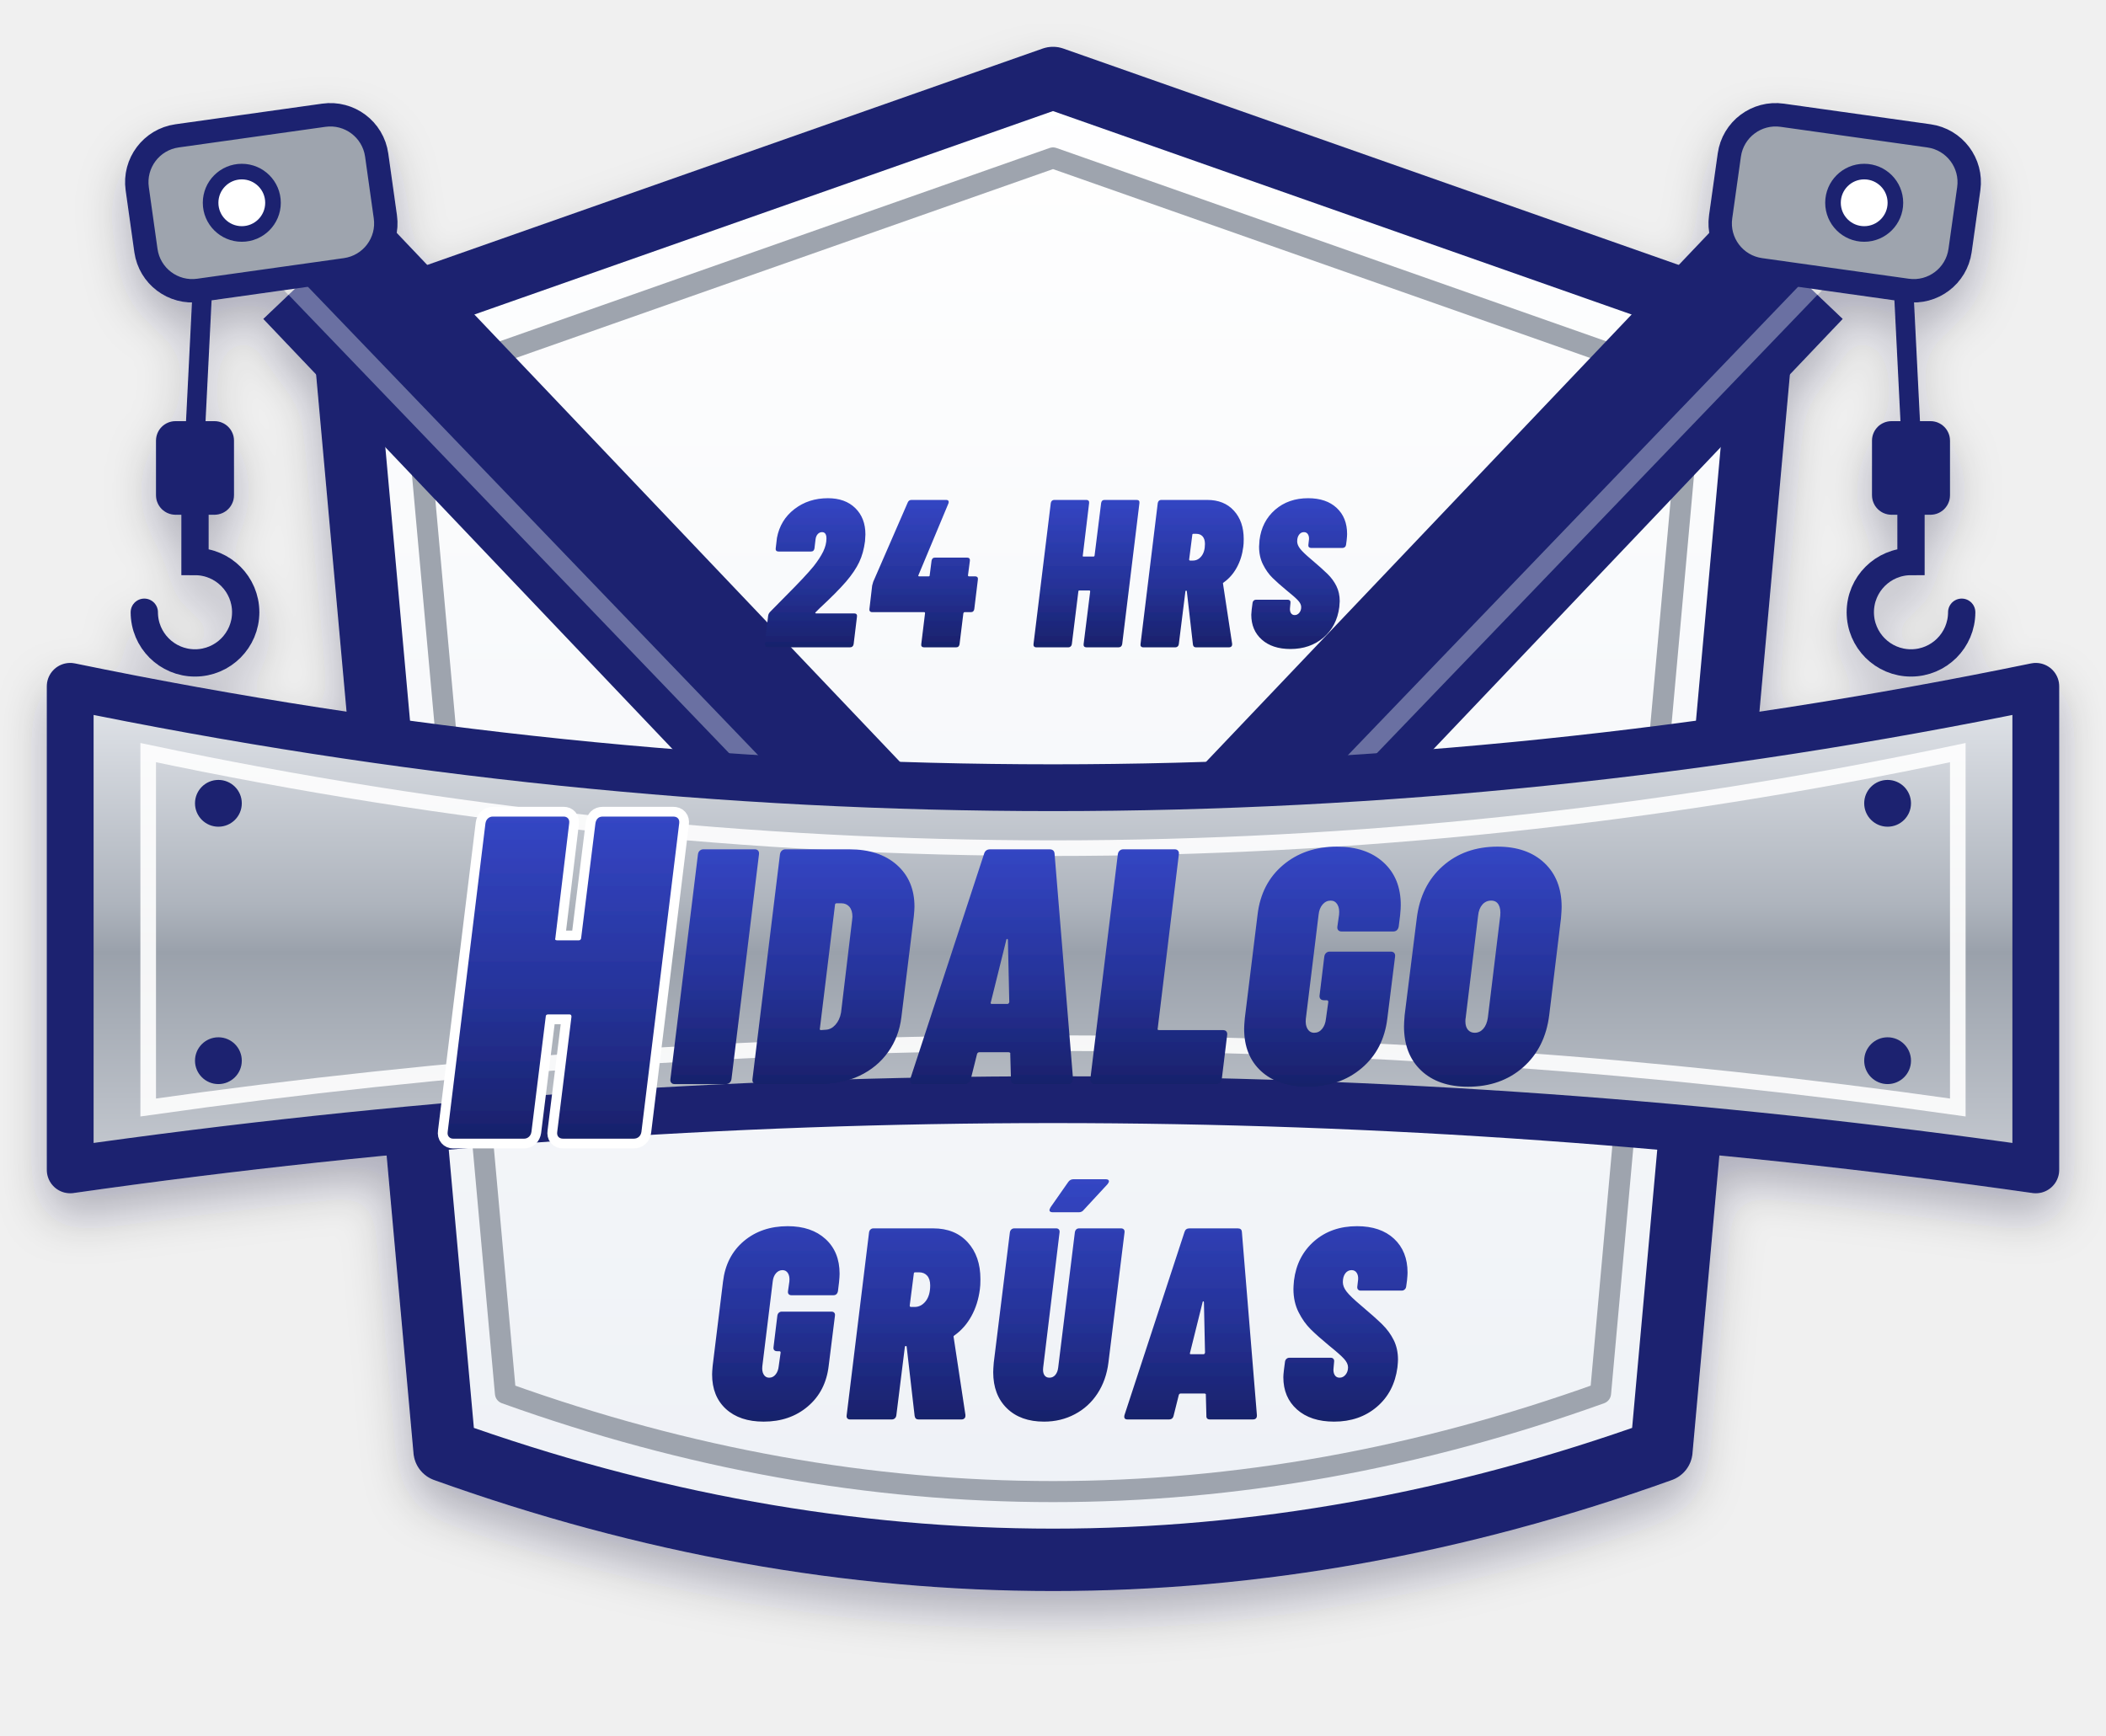
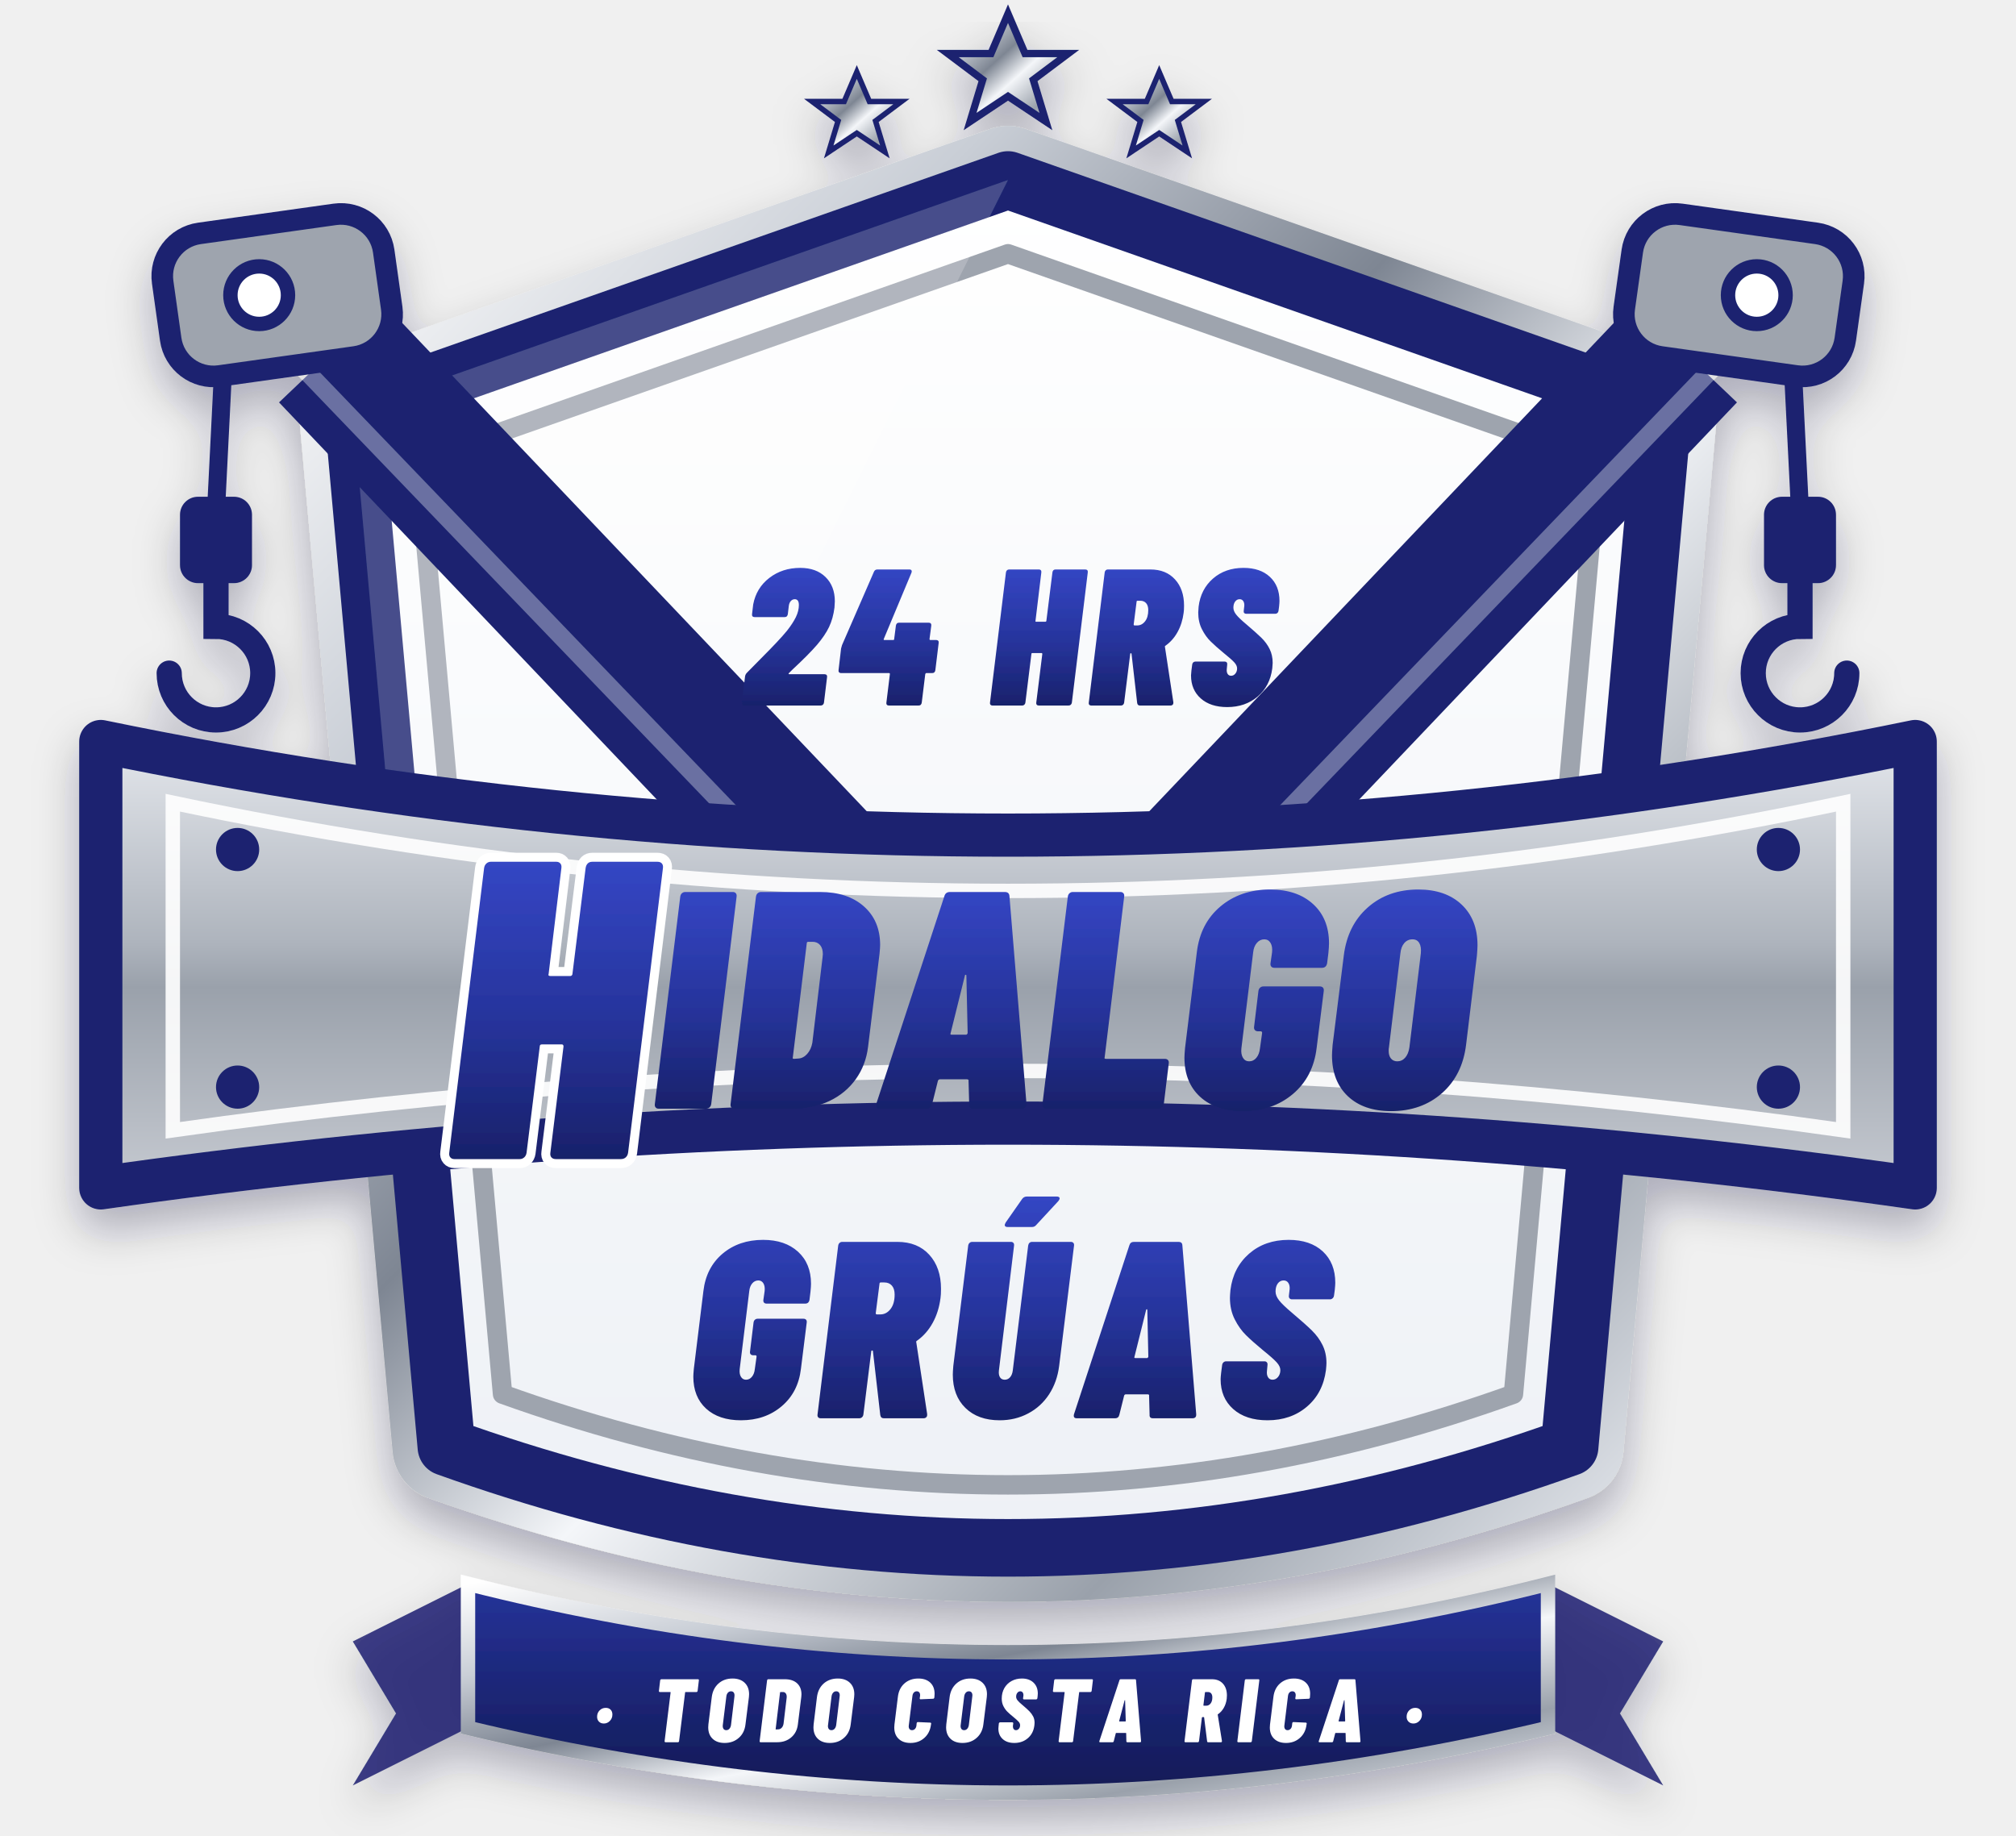
- <svg xmlns="http://www.w3.org/2000/svg" viewBox="30 20 540 445">
+ <svg xmlns="http://www.w3.org/2000/svg" viewBox="20 -10 560 510">
  <defs>
    <linearGradient id="gAzul" x1="0" y1="0" x2="0" y2="1">
      <stop offset="0" stop-color="#3446C4" />
      <stop offset=".55" stop-color="#26339A" />
      <stop offset="1" stop-color="#18216A" />
    </linearGradient>
    <linearGradient id="gPlata" x1="0" y1="0" x2="0" y2="1">
      <stop offset="0" stop-color="#E4E7EC" />
      <stop offset=".45" stop-color="#AEB4BD" />
      <stop offset=".55" stop-color="#9AA1AB" />
      <stop offset="1" stop-color="#C6CAD1" />
    </linearGradient>
    <linearGradient id="gBlanco" x1="0" y1="0" x2="0" y2="1">
      <stop offset="0" stop-color="#FFFFFF" />
      <stop offset="1" stop-color="#EEF1F6" />
    </linearGradient>
+     <linearGradient id="gCromo" x1="0" y1="0" x2="1" y2="1">
+       <stop offset="0" stop-color="#FFFFFF" />
+       <stop offset=".22" stop-color="#C9CED6" />
+       <stop offset=".42" stop-color="#7E8693" />
+       <stop offset=".58" stop-color="#F4F6F9" />
+       <stop offset=".8" stop-color="#9AA1AB" />
+       <stop offset="1" stop-color="#E9ECF1" />
+     </linearGradient>
+     <linearGradient id="gBrillo" x1="0" y1="0" x2="1" y2="0">
+       <stop offset="0" stop-color="#fff" stop-opacity="0" />
+       <stop offset=".5" stop-color="#fff" stop-opacity=".75" />
+       <stop offset="1" stop-color="#fff" stop-opacity="0" />
+     </linearGradient>
+     <linearGradient id="gCinta" x1="0" y1="0" x2="0" y2="1">
+       <stop offset="0" stop-color="#26339A" />
+       <stop offset="1" stop-color="#121A55" />
+     </linearGradient>
+     <clipPath id="cEscudo">
+       <path d="M300 40 L482 104 L456 392 Q300 448 144 392 L118 104 Z" />
+     </clipPath>
+     <clipPath id="cPlaca">
+       <path d="M48 196 Q300 248 552 196 L552 320 Q300 284 48 320 Z" />
+     </clipPath>
    <filter id="sombra" x="-10%" y="-10%" width="120%" height="130%">
      <feDropShadow dx="0" dy="6" stdDeviation="6" flood-color="#0B1030" flood-opacity=".28" />
    </filter>
  </defs>
  <g filter="url(#sombra)">
+     <path d="M300 40 L482 104 L456 392 Q300 448 144 392 L118 104 Z" fill="none" stroke="url(#gCromo)" stroke-width="30" stroke-linejoin="round" />
    <path d="M300 40 L482 104 L456 392 Q300 448 144 392 L118 104 Z" fill="url(#gBlanco)" stroke="#1B2470" stroke-width="16" stroke-linejoin="round" />
    <path d="M300 40 L482 104 L456 392 Q300 448 144 392 L118 104 Z" fill="none" stroke="#9EA4AE" stroke-width="6" stroke-linejoin="round" transform="translate(300 245) scale(.9) translate(-300 -245)" />
+     <g clip-path="url(#cEscudo)" opacity=".55">
+       <path d="M118 40 L300 40 L170 300 L118 300 Z" fill="#FFFFFF" opacity=".35" />
+     </g>
    <g>
      <path d="M268 252 L112 88" stroke="#1B2470" stroke-width="40" stroke-linecap="butt" />
      <path d="M252 246 L104 92" stroke="#FFFFFF" stroke-width="5" stroke-opacity=".35" />
      <rect x="66" y="52" width="62" height="40" rx="12" fill="#9EA4AE" stroke="#1B2470" stroke-width="6" transform="rotate(-8 97 72)" />
      <circle cx="92" cy="72" r="8" fill="#FFFFFF" stroke="#1B2470" stroke-width="4" />
      <path d="M82 92 L80 132" stroke="#1B2470" stroke-width="5" />
      <rect x="70" y="128" width="20" height="24" rx="5" fill="#1B2470" />
      <path d="M80 152 v12 a13 13 0 1 1 -13 13" fill="none" stroke="#1B2470" stroke-width="7" stroke-linecap="round" />
    </g>
    <g transform="translate(600 0) scale(-1 1)">
      <path d="M268 252 L112 88" stroke="#1B2470" stroke-width="40" stroke-linecap="butt" />
      <path d="M252 246 L104 92" stroke="#FFFFFF" stroke-width="5" stroke-opacity=".35" />
      <rect x="66" y="52" width="62" height="40" rx="12" fill="#9EA4AE" stroke="#1B2470" stroke-width="6" transform="rotate(-8 97 72)" />
      <circle cx="92" cy="72" r="8" fill="#FFFFFF" stroke="#1B2470" stroke-width="4" />
      <path d="M82 92 L80 132" stroke="#1B2470" stroke-width="5" />
      <rect x="70" y="128" width="20" height="24" rx="5" fill="#1B2470" />
      <path d="M80 152 v12 a13 13 0 1 1 -13 13" fill="none" stroke="#1B2470" stroke-width="7" stroke-linecap="round" />
    </g>
    <path d="M48 196 Q300 248 552 196 L552 320 Q300 284 48 320 Z" fill="url(#gPlata)" stroke="#1B2470" stroke-width="12" stroke-linejoin="round" />
    <path d="M68 213 Q300 262 532 213 L532 304 Q300 271 68 304 Z" fill="none" stroke="#FFFFFF" stroke-width="4" stroke-opacity=".9" />
+     <g clip-path="url(#cPlaca)">
+       <rect x="-80" y="180" width="90" height="160" fill="url(#gBrillo)" transform="skewX(-25)">
+         <animate attributeName="x" values="-120;700;700" dur="4s" repeatCount="indefinite" />
+       </rect>
+     </g>
    <g fill="#1B2470">
      <circle cx="86" cy="226" r="6" />
      <circle cx="514" cy="226" r="6" />
      <circle cx="86" cy="292" r="6" />
      <circle cx="514" cy="292" r="6" />
    </g>
    <path d="M239.27 177.30H249.04Q249.42 177.30 249.61 177.52Q249.80 177.73 249.74 178.11L248.88 185.19Q248.83 185.56 248.58 185.78Q248.34 186.0 247.96 186.0H226.79Q226.42 186.0 226.23 185.78Q226.04 185.56 226.09 185.19L226.96 177.9Q227.06 177.30 227.5 176.87L231.49 172.82Q236.51 167.80 238.62 165.21Q240.24 163.15 241.08 161.43Q241.91 159.70 241.91 158.08Q241.91 157.27 241.62 156.86Q241.32 156.46 240.78 156.46Q240.13 156.46 239.67 156.97Q239.21 157.48 239.11 158.35L238.84 160.62Q238.78 160.99 238.57 161.21Q238.35 161.43 237.97 161.43H229.60Q229.22 161.43 229.03 161.21Q228.85 160.99 228.90 160.62L229.22 157.92Q230.09 153.32 233.71 150.54Q237.32 147.76 242.29 147.76Q246.72 147.76 249.31 150.30Q251.90 152.84 251.90 157.05Q251.90 157.59 251.8 158.78Q251.42 161.80 250.31 164.15Q249.20 166.50 246.94 169.15Q244.61 171.85 240.13 176.01L239.16 176.98Q239.00 177.09 239.05 177.19Q239.11 177.30 239.27 177.30ZM280.74 168.61 279.82 176.17Q279.77 176.55 279.55 176.76Q279.34 176.98 278.96 176.98H277.34Q277.12 176.98 277.02 177.25L276.04 185.19Q275.99 185.56 275.77 185.78Q275.56 186.0 275.18 186.0H266.92Q266.54 186.0 266.35 185.78Q266.16 185.56 266.22 185.19L267.19 177.25Q267.19 176.98 266.97 176.98H253.58Q253.26 176.98 253.07 176.76Q252.88 176.55 252.93 176.17L253.63 170.17Q253.69 169.85 253.90 169.20L262.76 148.84Q263.03 148.2 263.73 148.2H272.59Q273.02 148.2 273.18 148.44Q273.34 148.68 273.18 149.11L265.51 167.47Q265.35 167.80 265.68 167.80H268.11Q268.38 167.80 268.38 167.53L268.86 163.80Q268.92 163.42 269.13 163.21Q269.35 162.99 269.73 162.99H277.99Q278.37 162.99 278.55 163.21Q278.74 163.42 278.69 163.80L278.20 167.53Q278.20 167.80 278.47 167.80H280.09Q280.42 167.80 280.61 168.01Q280.8 168.23 280.74 168.61ZM313.20 148.2H321.46Q321.84 148.2 322.03 148.41Q322.22 148.63 322.16 149.01L317.74 185.19Q317.68 185.56 317.44 185.78Q317.2 186.0 316.82 186.0H308.56Q308.18 186.0 307.99 185.78Q307.80 185.56 307.85 185.19L309.53 171.69Q309.53 171.42 309.31 171.42H306.77Q306.50 171.42 306.50 171.69L304.83 185.19Q304.78 185.56 304.53 185.78Q304.29 186.0 303.97 186.0H295.65Q295.33 186.0 295.14 185.78Q294.95 185.56 295.00 185.19L299.43 149.01Q299.48 148.63 299.73 148.41Q299.97 148.2 300.29 148.2H308.61Q308.93 148.2 309.12 148.41Q309.31 148.63 309.26 149.01L307.64 162.45Q307.53 162.72 307.85 162.72H310.39Q310.50 162.72 310.58 162.64Q310.66 162.56 310.66 162.45L312.34 149.01Q312.39 148.63 312.61 148.41Q312.82 148.2 313.20 148.2ZM335.88 185.29 334.32 171.69Q334.32 171.47 334.15 171.47Q333.94 171.47 333.94 171.74L332.26 185.19Q332.21 185.56 331.97 185.78Q331.72 186.0 331.40 186.0H323.08Q322.76 186.0 322.57 185.78Q322.38 185.56 322.44 185.19L326.86 149.01Q326.92 148.63 327.16 148.41Q327.40 148.2 327.73 148.2H339.55Q343.87 148.2 346.38 150.95Q348.90 153.70 348.90 158.24Q348.90 159.54 348.79 160.24Q348.41 163.21 347.11 165.56Q345.82 167.91 343.77 169.36Q343.50 169.53 343.60 169.74L345.93 185.08V185.29Q345.93 185.62 345.71 185.81Q345.49 186.0 345.17 186.0H336.64Q335.99 186.0 335.88 185.29ZM335.99 156.89Q335.72 156.89 335.72 157.16L334.91 163.48Q334.91 163.75 335.18 163.75H335.88Q337.18 163.75 338.07 162.61Q338.96 161.48 338.96 159.48Q338.96 158.24 338.37 157.56Q337.77 156.89 336.75 156.89ZM350.84 177.63Q350.84 177.25 350.95 176.28L351.17 174.60Q351.22 174.22 351.46 174.01Q351.71 173.79 352.03 173.79H360.24Q360.56 173.79 360.75 174.01Q360.94 174.22 360.89 174.60L360.78 175.79Q360.67 176.65 360.99 177.19Q361.32 177.73 361.97 177.73Q362.67 177.73 363.15 177.14Q363.64 176.55 363.64 175.68Q363.64 174.87 362.86 174.01Q362.07 173.14 359.86 171.36Q357.70 169.58 356.3 168.20Q354.89 166.83 353.87 164.80Q352.84 162.78 352.84 160.18Q352.84 159.70 352.95 158.51Q353.54 153.70 356.94 150.73Q360.35 147.76 365.42 147.76Q370.07 147.76 372.74 150.25Q375.41 152.73 375.41 156.94Q375.41 157.43 375.30 158.51L375.14 159.70Q375.09 160.08 374.84 160.29Q374.60 160.51 374.28 160.51H366.12Q365.80 160.51 365.61 160.29Q365.42 160.08 365.48 159.70L365.64 158.29Q365.69 157.48 365.34 156.97Q364.99 156.46 364.34 156.46Q363.59 156.46 363.10 157.11Q362.61 157.75 362.61 158.83Q362.61 159.75 363.37 160.72Q364.13 161.7 366.18 163.42Q368.93 165.75 370.39 167.18Q371.85 168.61 372.68 170.31Q373.52 172.01 373.52 174.17Q373.52 174.60 373.41 175.68Q372.77 180.6 369.34 183.51Q365.91 186.43 360.89 186.43Q356.24 186.43 353.54 184.02Q350.84 181.62 350.84 177.63Z" fill="url(#gAzul)" />
    <path d="M184.56 229.4H202.61Q203.44 229.4 203.85 229.87Q204.26 230.34 204.15 231.17L194.47 310.23Q194.35 311.05 193.82 311.52Q193.29 312.0 192.46 312.0H174.41Q173.58 312.0 173.17 311.52Q172.76 311.05 172.88 310.23L176.53 280.73Q176.53 280.14 176.06 280.14H170.52Q169.93 280.14 169.93 280.73L166.27 310.23Q166.15 311.05 165.62 311.52Q165.09 312.0 164.38 312.0H146.21Q145.50 312.0 145.09 311.52Q144.67 311.05 144.79 310.23L154.47 231.17Q154.59 230.34 155.12 229.87Q155.65 229.4 156.36 229.4H174.53Q175.24 229.4 175.65 229.87Q176.06 230.34 175.94 231.17L172.40 260.55Q172.17 261.14 172.88 261.14H178.42Q178.66 261.14 178.84 260.96Q179.01 260.78 179.01 260.55L182.67 231.17Q182.79 230.34 183.26 229.87Q183.73 229.4 184.56 229.4Z" fill="url(#gAzul)" stroke="#FFFFFF" stroke-width="5" paint-order="stroke" />
    <path d="M201.90 296.71 208.96 239.09Q209.04 238.48 209.43 238.14Q209.82 237.8 210.33 237.8H223.58Q224.09 237.8 224.39 238.14Q224.69 238.48 224.61 239.09L217.56 296.71Q217.47 297.31 217.08 297.65Q216.70 298.0 216.18 298.0H202.94Q202.42 298.0 202.12 297.65Q201.82 297.31 201.90 296.71ZM222.94 296.71 229.99 239.09Q230.08 238.48 230.47 238.14Q230.85 237.8 231.37 237.8H247.80Q255.45 237.8 259.96 241.79Q264.48 245.79 264.48 252.50Q264.48 253.28 264.31 255.0L261.13 280.8Q260.52 285.87 257.73 289.78Q254.93 293.7 250.42 295.85Q245.90 298.0 240.40 298.0H223.97Q223.46 298.0 223.16 297.65Q222.86 297.31 222.94 296.71ZM240.57 284.15 241.78 284.06Q243.15 283.98 244.23 282.77Q245.30 281.57 245.65 279.68L248.48 256.03L248.57 255.08Q248.57 253.45 247.80 252.54Q247.02 251.64 245.73 251.64H244.53Q244.10 251.64 244.10 252.07L240.23 283.72Q240.06 284.15 240.57 284.15ZM289.22 296.79 289.04 290.26Q289.13 290.08 288.96 289.95Q288.79 289.83 288.61 289.83H281.13Q280.70 289.83 280.53 290.26L278.90 296.79Q278.64 298.0 277.43 298.0H264.36Q263.07 298.0 263.42 296.62L282.34 238.91Q282.68 237.8 283.88 237.8H299.11Q300.31 237.8 300.40 238.91L305.13 296.62V296.79Q305.13 298.0 303.84 298.0H290.33Q289.13 298.0 289.22 296.79ZM284.31 277.44H288.36Q288.61 277.44 288.79 277.01L288.44 261.10Q288.44 260.76 288.23 260.80Q288.01 260.84 288.01 261.10L284.06 277.01Q283.88 277.44 284.31 277.44ZM309.57 296.71 316.62 239.09Q316.70 238.48 317.09 238.14Q317.48 237.8 317.99 237.8H331.24Q331.75 237.8 332.05 238.14Q332.36 238.48 332.27 239.09L326.85 283.72Q326.68 284.15 327.20 284.15H343.54Q344.14 284.15 344.44 284.49Q344.74 284.84 344.65 285.44L343.28 296.71Q343.02 298.0 341.82 298.0H310.60Q310.08 298.0 309.78 297.65Q309.48 297.31 309.57 296.71ZM349.01 283.81Q349.01 283.03 349.18 281.14L352.45 254.57Q353.39 246.57 358.98 241.84Q364.57 237.11 372.83 237.11Q380.31 237.11 384.74 241.15Q389.17 245.19 389.17 252.07Q389.17 253.02 389.00 254.74L388.65 257.58Q388.40 258.87 387.19 258.87H374.03Q373.43 258.87 373.13 258.52Q372.83 258.18 372.92 257.58L373.35 254.57Q373.52 252.93 372.92 251.94Q372.31 250.95 371.20 250.95Q369.99 250.95 369.13 251.94Q368.27 252.93 368.10 254.57L364.83 281.23Q364.66 282.86 365.26 283.85Q365.86 284.84 366.98 284.84Q368.19 284.84 369.00 283.85Q369.82 282.86 369.99 281.23L370.59 276.93Q370.59 276.5 370.16 276.5H369.48Q368.87 276.5 368.57 276.15Q368.27 275.81 368.36 275.21L369.56 265.32Q369.65 264.71 370.03 264.37Q370.42 264.03 370.94 264.03H386.59Q387.19 264.03 387.49 264.37Q387.79 264.71 387.71 265.32L385.73 281.14Q384.78 289.14 379.15 293.91Q373.52 298.68 365.26 298.68Q357.69 298.68 353.35 294.68Q349.01 290.69 349.01 283.81ZM390.00 283.20Q390.00 282.34 390.17 280.28L393.27 255.51Q394.30 247.08 399.93 242.1Q405.56 237.11 413.99 237.11Q421.56 237.11 425.99 241.28Q430.42 245.45 430.42 252.59Q430.42 253.45 430.25 255.51L427.24 280.28Q426.20 288.71 420.53 293.7Q414.85 298.68 406.42 298.68Q398.77 298.68 394.38 294.51Q390.00 290.34 390.00 283.20ZM411.50 280.97 414.68 254.82Q414.85 253.02 414.25 251.99Q413.65 250.95 412.36 250.95Q410.98 250.95 410.08 251.99Q409.18 253.02 409.00 254.82L405.82 280.97Q405.74 281.31 405.74 281.91Q405.74 283.29 406.38 284.06Q407.03 284.84 408.14 284.84Q409.43 284.84 410.34 283.81Q411.24 282.77 411.50 280.97Z" fill="url(#gAzul)" />
    <path d="M212.59 372.45Q212.59 371.82 212.73 370.28L215.39 348.65Q216.16 342.14 220.71 338.28Q225.26 334.44 231.98 334.44Q238.07 334.44 241.67 337.73Q245.28 341.02 245.28 346.62Q245.28 347.39 245.14 348.79L244.86 351.1Q244.65 352.15 243.67 352.15H232.96Q232.47 352.15 232.22 351.87Q231.98 351.59 232.05 351.1L232.4 348.65Q232.54 347.32 232.05 346.51Q231.56 345.71 230.65 345.71Q229.67 345.71 228.97 346.51Q228.27 347.32 228.13 348.65L225.47 370.35Q225.33 371.68 225.82 372.48Q226.31 373.29 227.22 373.29Q228.20 373.29 228.86 372.48Q229.53 371.68 229.67 370.35L230.16 366.85Q230.16 366.5 229.81 366.5H229.25Q228.76 366.5 228.51 366.22Q228.27 365.94 228.34 365.45L229.32 357.4Q229.39 356.90 229.70 356.63Q230.02 356.35 230.44 356.35H243.18Q243.67 356.35 243.91 356.63Q244.16 356.90 244.09 357.4L242.48 370.28Q241.71 376.79 237.12 380.67Q232.54 384.56 225.82 384.56Q219.66 384.56 216.12 381.30Q212.59 378.05 212.59 372.45ZM264.52 383.09 262.49 365.45Q262.49 365.17 262.28 365.17Q262.00 365.17 262.00 365.52L259.83 382.95Q259.76 383.44 259.44 383.72Q259.13 384.0 258.71 384.0H247.93Q247.51 384.0 247.26 383.72Q247.02 383.44 247.09 382.95L252.83 336.05Q252.90 335.56 253.21 335.28Q253.53 335.0 253.95 335.0H269.28Q274.88 335.0 278.13 338.57Q281.39 342.14 281.39 348.02Q281.39 349.7 281.25 350.61Q280.76 354.46 279.08 357.50Q277.40 360.55 274.74 362.44Q274.39 362.65 274.53 362.93L277.54 382.81V383.09Q277.54 383.51 277.26 383.75Q276.98 384.0 276.56 384.0H265.50Q264.66 384.0 264.52 383.09ZM264.66 346.27Q264.31 346.27 264.31 346.62L263.26 354.81Q263.26 355.15 263.61 355.15H264.52Q266.20 355.15 267.35 353.68Q268.51 352.21 268.51 349.63Q268.51 348.02 267.74 347.14Q266.97 346.27 265.64 346.27ZM284.67 371.89Q284.67 371.12 284.81 369.44L288.94 336.05Q289.01 335.56 289.32 335.28Q289.64 335.0 290.06 335.0H300.84Q301.26 335.0 301.50 335.28Q301.75 335.56 301.68 336.05L297.48 370.7Q297.34 371.89 297.76 372.59Q298.18 373.29 299.09 373.29Q300.00 373.29 300.59 372.59Q301.19 371.89 301.33 370.7L305.6 336.05Q305.67 335.56 305.95 335.28Q306.23 335.0 306.72 335.0H317.43Q317.92 335.0 318.16 335.28Q318.41 335.56 318.34 336.05L314.21 369.44Q313.65 373.92 311.41 377.35Q309.17 380.78 305.6 382.66Q302.03 384.56 297.69 384.56Q291.67 384.56 288.17 381.13Q284.67 377.7 284.67 371.89ZM299.09 330.30Q299.09 330.16 299.37 329.60L303.92 323.09Q304.41 322.4 305.25 322.4H313.51Q314.35 322.4 314.35 322.96Q314.35 323.16 314.00 323.65L307.91 330.23Q307.42 330.87 306.65 330.87H299.93Q299.09 330.87 299.09 330.30ZM339.33 383.02 339.19 377.7Q339.26 377.56 339.12 377.45Q338.98 377.35 338.84 377.35H332.75Q332.40 377.35 332.26 377.7L330.93 383.02Q330.72 384.0 329.74 384.0H319.1Q318.05 384.0 318.33 382.88L333.73 335.90Q334.01 335.0 334.99 335.0H347.38Q348.36 335.0 348.43 335.90L352.28 382.88V383.02Q352.28 384.0 351.23 384.0H340.24Q339.26 384.0 339.33 383.02ZM335.34 367.27H338.63Q338.84 367.27 338.98 366.92L338.70 353.97Q338.70 353.69 338.52 353.72Q338.35 353.76 338.35 353.97L335.13 366.92Q334.99 367.27 335.34 367.27ZM359.06 373.15Q359.06 372.66 359.20 371.4L359.48 369.23Q359.55 368.74 359.86 368.46Q360.18 368.18 360.6 368.18H371.24Q371.66 368.18 371.90 368.46Q372.15 368.74 372.08 369.23L371.94 370.77Q371.80 371.89 372.22 372.59Q372.64 373.29 373.48 373.29Q374.39 373.29 375.02 372.52Q375.65 371.75 375.65 370.63Q375.65 369.58 374.63 368.46Q373.62 367.34 370.75 365.03Q367.95 362.72 366.13 360.93Q364.31 359.15 362.98 356.52Q361.65 353.9 361.65 350.54Q361.65 349.90 361.79 348.37Q362.56 342.14 366.97 338.28Q371.38 334.44 377.96 334.44Q383.98 334.44 387.44 337.65Q390.91 340.88 390.91 346.34Q390.91 346.97 390.77 348.37L390.56 349.90Q390.49 350.4 390.17 350.67Q389.86 350.96 389.44 350.96H378.87Q378.45 350.96 378.20 350.67Q377.96 350.4 378.03 349.90L378.24 348.09Q378.31 347.04 377.85 346.37Q377.40 345.71 376.56 345.71Q375.58 345.71 374.95 346.54Q374.32 347.39 374.32 348.79Q374.32 349.98 375.30 351.24Q376.28 352.5 378.94 354.74Q382.51 357.75 384.40 359.60Q386.29 361.46 387.37 363.66Q388.46 365.87 388.46 368.67Q388.46 369.23 388.32 370.63Q387.48 377.0 383.03 380.78Q378.59 384.56 372.08 384.56Q366.06 384.56 362.56 381.44Q359.06 378.33 359.06 373.15Z" fill="url(#gAzul)" />
+     <path d="M118 446 L150 430 L150 470 L118 486 L130 466 Z" fill="#1B2470" opacity=".85" />
+     <path d="M482 446 L450 430 L450 470 L482 486 L470 466 Z" fill="#1B2470" opacity=".85" />
+     <path d="M150 430 Q300 468 450 430 L450 470 Q300 506 150 470 Z" fill="url(#gCinta)" stroke="url(#gCromo)" stroke-width="4" />
+     <path d="M185.86 466.92Q185.86 465.85 186.56 465.15Q187.26 464.45 188.26 464.45Q189.11 464.45 189.61 464.95Q190.11 465.45 190.11 466.3Q190.11 467.35 189.41 468.07Q188.71 468.8 187.73 468.8Q186.88 468.8 186.37 468.27Q185.86 467.75 185.86 466.92ZM214.13 456.8 213.78 459.75Q213.76 459.87 213.67 459.96Q213.58 460.05 213.46 460.05H210.43Q210.31 460.05 210.31 460.17L208.63 473.7Q208.63 473.82 208.53 473.91Q208.43 474.0 208.31 474.0H204.88Q204.61 474.0 204.61 473.7L206.28 460.17Q206.28 460.05 206.18 460.05H203.28Q203.16 460.05 203.08 459.96Q203.01 459.87 203.03 459.75L203.38 456.8Q203.41 456.67 203.51 456.58Q203.61 456.5 203.73 456.5H213.88Q214.01 456.5 214.08 456.58Q214.16 456.67 214.13 456.8ZM216.73 469.85Q216.73 469.57 216.78 469.02L217.71 461.47Q218.01 459.1 219.57 457.70Q221.13 456.3 223.48 456.3Q225.61 456.3 226.84 457.47Q228.08 458.65 228.08 460.67Q228.08 460.92 228.03 461.47L227.08 469.02Q226.81 471.4 225.22 472.79Q223.63 474.2 221.28 474.2Q219.16 474.2 217.94 473.03Q216.73 471.87 216.73 469.85ZM223.06 469.2 224.01 461.3Q224.03 461.17 224.03 460.97Q224.03 460.45 223.78 460.15Q223.53 459.85 223.06 459.85Q222.53 459.85 222.18 460.25Q221.83 460.65 221.76 461.3L220.78 469.2L220.76 469.47Q220.76 470.02 221.01 470.33Q221.26 470.65 221.73 470.65Q222.26 470.65 222.61 470.26Q222.96 469.87 223.06 469.2ZM231.01 473.7 233.08 456.8Q233.11 456.67 233.19 456.58Q233.28 456.5 233.41 456.5H238.03Q240.18 456.5 241.41 457.62Q242.63 458.75 242.63 460.7Q242.63 460.92 242.58 461.42L241.63 469.07Q241.36 471.3 239.79 472.65Q238.23 474.0 235.88 474.0H231.26Q231.13 474.0 231.06 473.91Q230.98 473.82 231.01 473.7ZM235.56 470.45 236.23 470.42Q236.76 470.4 237.16 469.96Q237.56 469.52 237.66 468.8L238.51 461.7Q238.53 461.57 238.53 461.35Q238.53 460.75 238.24 460.4Q237.96 460.05 237.48 460.05H236.83Q236.73 460.05 236.68 460.17L235.46 470.32Q235.41 470.45 235.56 470.45ZM245.96 469.85Q245.96 469.57 246.01 469.02L246.93 461.47Q247.23 459.1 248.79 457.70Q250.36 456.3 252.71 456.3Q254.83 456.3 256.07 457.47Q257.31 458.65 257.31 460.67Q257.31 460.92 257.26 461.47L256.31 469.02Q256.03 471.4 254.44 472.79Q252.86 474.2 250.51 474.2Q248.38 474.2 247.17 473.03Q245.96 471.87 245.96 469.85ZM252.28 469.2 253.23 461.3Q253.26 461.17 253.26 460.97Q253.26 460.45 253.01 460.15Q252.76 459.85 252.28 459.85Q251.76 459.85 251.41 460.25Q251.06 460.65 250.98 461.3L250.01 469.2L249.98 469.47Q249.98 470.02 250.23 470.33Q250.48 470.65 250.96 470.65Q251.48 470.65 251.83 470.26Q252.18 469.87 252.28 469.2ZM268.41 469.9Q268.41 469.62 268.46 469.07L269.41 461.4Q269.68 459.05 271.23 457.67Q272.78 456.3 275.08 456.3Q277.18 456.3 278.4 457.43Q279.61 458.57 279.61 460.55Q279.61 460.8 279.56 461.4L279.53 461.62Q279.51 461.75 279.42 461.83Q279.33 461.92 279.21 461.92L275.73 462.07Q275.46 462.07 275.48 461.77L275.58 461.1Q275.63 460.52 275.38 460.18Q275.13 459.85 274.66 459.85Q274.18 459.85 273.86 460.18Q273.53 460.52 273.46 461.1L272.43 469.42Q272.38 469.97 272.62 470.31Q272.86 470.65 273.33 470.65Q273.81 470.65 274.15 470.31Q274.48 469.97 274.56 469.42L274.63 468.7Q274.66 468.57 274.75 468.48Q274.83 468.4 274.96 468.4L278.38 468.55Q278.66 468.55 278.66 468.85L278.61 469.07Q278.33 471.4 276.77 472.79Q275.21 474.2 272.91 474.2Q270.81 474.2 269.61 473.04Q268.41 471.9 268.41 469.9ZM282.81 469.85Q282.81 469.57 282.86 469.02L283.78 461.47Q284.08 459.1 285.65 457.70Q287.21 456.3 289.56 456.3Q291.68 456.3 292.92 457.47Q294.16 458.65 294.16 460.67Q294.16 460.92 294.11 461.47L293.16 469.02Q292.88 471.4 291.29 472.79Q289.71 474.2 287.36 474.2Q285.23 474.2 284.02 473.03Q282.81 471.87 282.81 469.85ZM289.13 469.2 290.08 461.3Q290.11 461.17 290.11 460.97Q290.11 460.45 289.86 460.15Q289.61 459.85 289.13 459.85Q288.61 459.85 288.26 460.25Q287.91 460.65 287.83 461.3L286.86 469.2L286.83 469.47Q286.83 470.02 287.08 470.33Q287.33 470.65 287.81 470.65Q288.33 470.65 288.68 470.26Q289.03 469.87 289.13 469.2ZM297.33 470.22Q297.33 470.0 297.38 469.55L297.46 468.77Q297.48 468.65 297.58 468.56Q297.68 468.47 297.81 468.47H301.18Q301.46 468.47 301.46 468.77L301.38 469.35L301.36 469.6Q301.36 470.07 301.6 470.36Q301.83 470.65 302.21 470.65Q302.68 470.65 303.02 470.26Q303.36 469.87 303.36 469.25Q303.36 468.77 302.97 468.32Q302.58 467.87 301.48 466.97Q300.43 466.12 299.81 465.5Q299.18 464.87 298.72 463.96Q298.26 463.05 298.26 461.87Q298.26 460.25 298.98 458.97Q299.71 457.7 300.98 457.0Q302.26 456.3 303.86 456.3Q305.88 456.3 307.08 457.43Q308.28 458.57 308.28 460.47Q308.28 460.7 308.23 461.2L308.16 461.8Q308.13 461.92 308.03 462.01Q307.93 462.1 307.81 462.1H304.46Q304.18 462.1 304.18 461.8L304.28 461.1Q304.33 460.55 304.1 460.20Q303.86 459.85 303.41 459.85Q302.93 459.85 302.6 460.27Q302.26 460.7 302.26 461.35Q302.26 461.87 302.65 462.36Q303.03 462.85 304.06 463.7Q305.33 464.77 305.97 465.43Q306.61 466.1 307.0 466.86Q307.38 467.62 307.38 468.6Q307.38 468.8 307.33 469.3Q307.06 471.55 305.52 472.87Q303.98 474.2 301.76 474.2Q299.71 474.2 298.52 473.11Q297.33 472.02 297.33 470.22ZM323.58 456.8 323.23 459.75Q323.21 459.87 323.12 459.96Q323.03 460.05 322.91 460.05H319.88Q319.76 460.05 319.76 460.17L318.08 473.7Q318.08 473.82 317.98 473.91Q317.88 474.0 317.76 474.0H314.33Q314.06 474.0 314.06 473.7L315.73 460.17Q315.73 460.05 315.63 460.05H312.73Q312.61 460.05 312.53 459.96Q312.46 459.87 312.48 459.75L312.83 456.8Q312.86 456.67 312.96 456.58Q313.06 456.5 313.18 456.5H323.33Q323.46 456.5 323.53 456.58Q323.61 456.67 323.58 456.8ZM332.88 473.72 332.83 471.55Q332.86 471.5 332.81 471.46Q332.76 471.42 332.71 471.42H330.08Q329.93 471.42 329.93 471.55L329.38 473.72Q329.31 474.0 329.03 474.0H325.58Q325.28 474.0 325.38 473.67L330.96 456.77Q331.03 456.5 331.31 456.5H335.26Q335.56 456.5 335.56 456.77L336.96 473.67V473.75Q336.96 474.0 336.68 474.0H333.16Q332.88 474.0 332.88 473.72ZM330.96 468.22H332.58Q332.71 468.22 332.71 468.1L332.53 462.4Q332.53 462.3 332.48 462.3Q332.43 462.3 332.38 462.4L330.88 468.1Q330.88 468.22 330.96 468.22ZM355.31 473.75 354.48 467.12Q354.46 467.02 354.36 467.02H354.01Q353.91 467.02 353.86 467.15L353.06 473.7Q353.03 473.82 352.95 473.91Q352.86 474.0 352.73 474.0H349.28Q349.16 474.0 349.08 473.91Q349.01 473.82 349.03 473.7L351.11 456.8Q351.13 456.67 351.22 456.58Q351.31 456.5 351.43 456.5H356.66Q358.58 456.5 359.7 457.72Q360.81 458.95 360.81 461.0Q360.81 461.6 360.76 461.92Q360.58 463.32 359.95 464.43Q359.31 465.55 358.33 466.22Q358.28 466.25 358.26 466.28Q358.23 466.32 358.26 466.37L359.43 473.65V473.7Q359.43 474.0 359.16 474.0H355.61Q355.33 474.0 355.31 473.75ZM354.71 460.17 354.28 463.72Q354.28 463.85 354.38 463.85H355.06Q355.81 463.85 356.28 463.23Q356.76 462.62 356.76 461.55Q356.76 460.82 356.43 460.43Q356.11 460.05 355.53 460.05H354.86Q354.76 460.05 354.71 460.17ZM363.71 473.7 365.78 456.8Q365.81 456.67 365.9 456.58Q365.98 456.5 366.11 456.5H369.56Q369.68 456.5 369.76 456.58Q369.83 456.67 369.81 456.8L367.73 473.7Q367.71 473.82 367.62 473.91Q367.53 474.0 367.41 474.0H363.96Q363.83 474.0 363.76 473.91Q363.68 473.82 363.71 473.7ZM372.73 469.9Q372.73 469.62 372.78 469.07L373.73 461.4Q374.01 459.05 375.56 457.67Q377.11 456.3 379.41 456.3Q381.51 456.3 382.72 457.43Q383.93 458.57 383.93 460.55Q383.93 460.8 383.88 461.4L383.86 461.62Q383.83 461.75 383.75 461.83Q383.66 461.92 383.53 461.92L380.06 462.07Q379.78 462.07 379.81 461.77L379.91 461.1Q379.96 460.52 379.71 460.18Q379.46 459.85 378.98 459.85Q378.51 459.85 378.18 460.18Q377.86 460.52 377.78 461.1L376.76 469.42Q376.71 469.97 376.95 470.31Q377.18 470.65 377.66 470.65Q378.13 470.65 378.47 470.31Q378.81 469.97 378.88 469.42L378.96 468.7Q378.98 468.57 379.07 468.48Q379.16 468.4 379.28 468.4L382.71 468.55Q382.98 468.55 382.98 468.85L382.93 469.07Q382.66 471.4 381.09 472.79Q379.53 474.2 377.23 474.2Q375.13 474.2 373.93 473.04Q372.73 471.9 372.73 469.9ZM393.83 473.72 393.78 471.55Q393.81 471.5 393.76 471.46Q393.71 471.42 393.66 471.42H391.03Q390.88 471.42 390.88 471.55L390.33 473.72Q390.26 474.0 389.98 474.0H386.53Q386.23 474.0 386.33 473.67L391.91 456.77Q391.98 456.5 392.26 456.5H396.21Q396.51 456.5 396.51 456.77L397.91 473.67V473.75Q397.91 474.0 397.63 474.0H394.11Q393.83 474.0 393.83 473.72ZM391.91 468.22H393.53Q393.66 468.22 393.66 468.1L393.48 462.4Q393.48 462.3 393.43 462.3Q393.38 462.3 393.33 462.4L391.83 468.1Q391.83 468.22 391.91 468.22ZM410.73 466.92Q410.73 465.85 411.43 465.15Q412.13 464.45 413.13 464.45Q413.98 464.45 414.48 464.95Q414.98 465.45 414.98 466.3Q414.98 467.35 414.28 468.07Q413.58 468.8 412.61 468.8Q411.76 468.8 411.25 468.27Q410.73 467.75 410.73 466.92Z" fill="#FFFFFF" />
+     <path d="M0 -12 L3.5 -3.8 L12.4 -3.8 L5.2 1.6 L7.8 10.2 L0 5 L-7.8 10.2 L-5.2 1.6 L-12.4 -3.8 L-3.5 -3.8 Z" transform="translate(258 22) scale(1)" fill="url(#gCromo)" stroke="#1B2470" stroke-width="1.5" />
+     <path d="M0 -12 L3.5 -3.8 L12.4 -3.8 L5.2 1.6 L7.8 10.2 L0 5 L-7.8 10.2 L-5.2 1.6 L-12.4 -3.8 L-3.5 -3.8 Z" transform="translate(300 10) scale(1.35)" fill="url(#gCromo)" stroke="#1B2470" stroke-width="1.5" />
+     <path d="M0 -12 L3.5 -3.8 L12.4 -3.8 L5.2 1.6 L7.8 10.2 L0 5 L-7.8 10.2 L-5.2 1.6 L-12.4 -3.8 L-3.5 -3.8 Z" transform="translate(342 22) scale(1)" fill="url(#gCromo)" stroke="#1B2470" stroke-width="1.5" />
  </g>
</svg>
